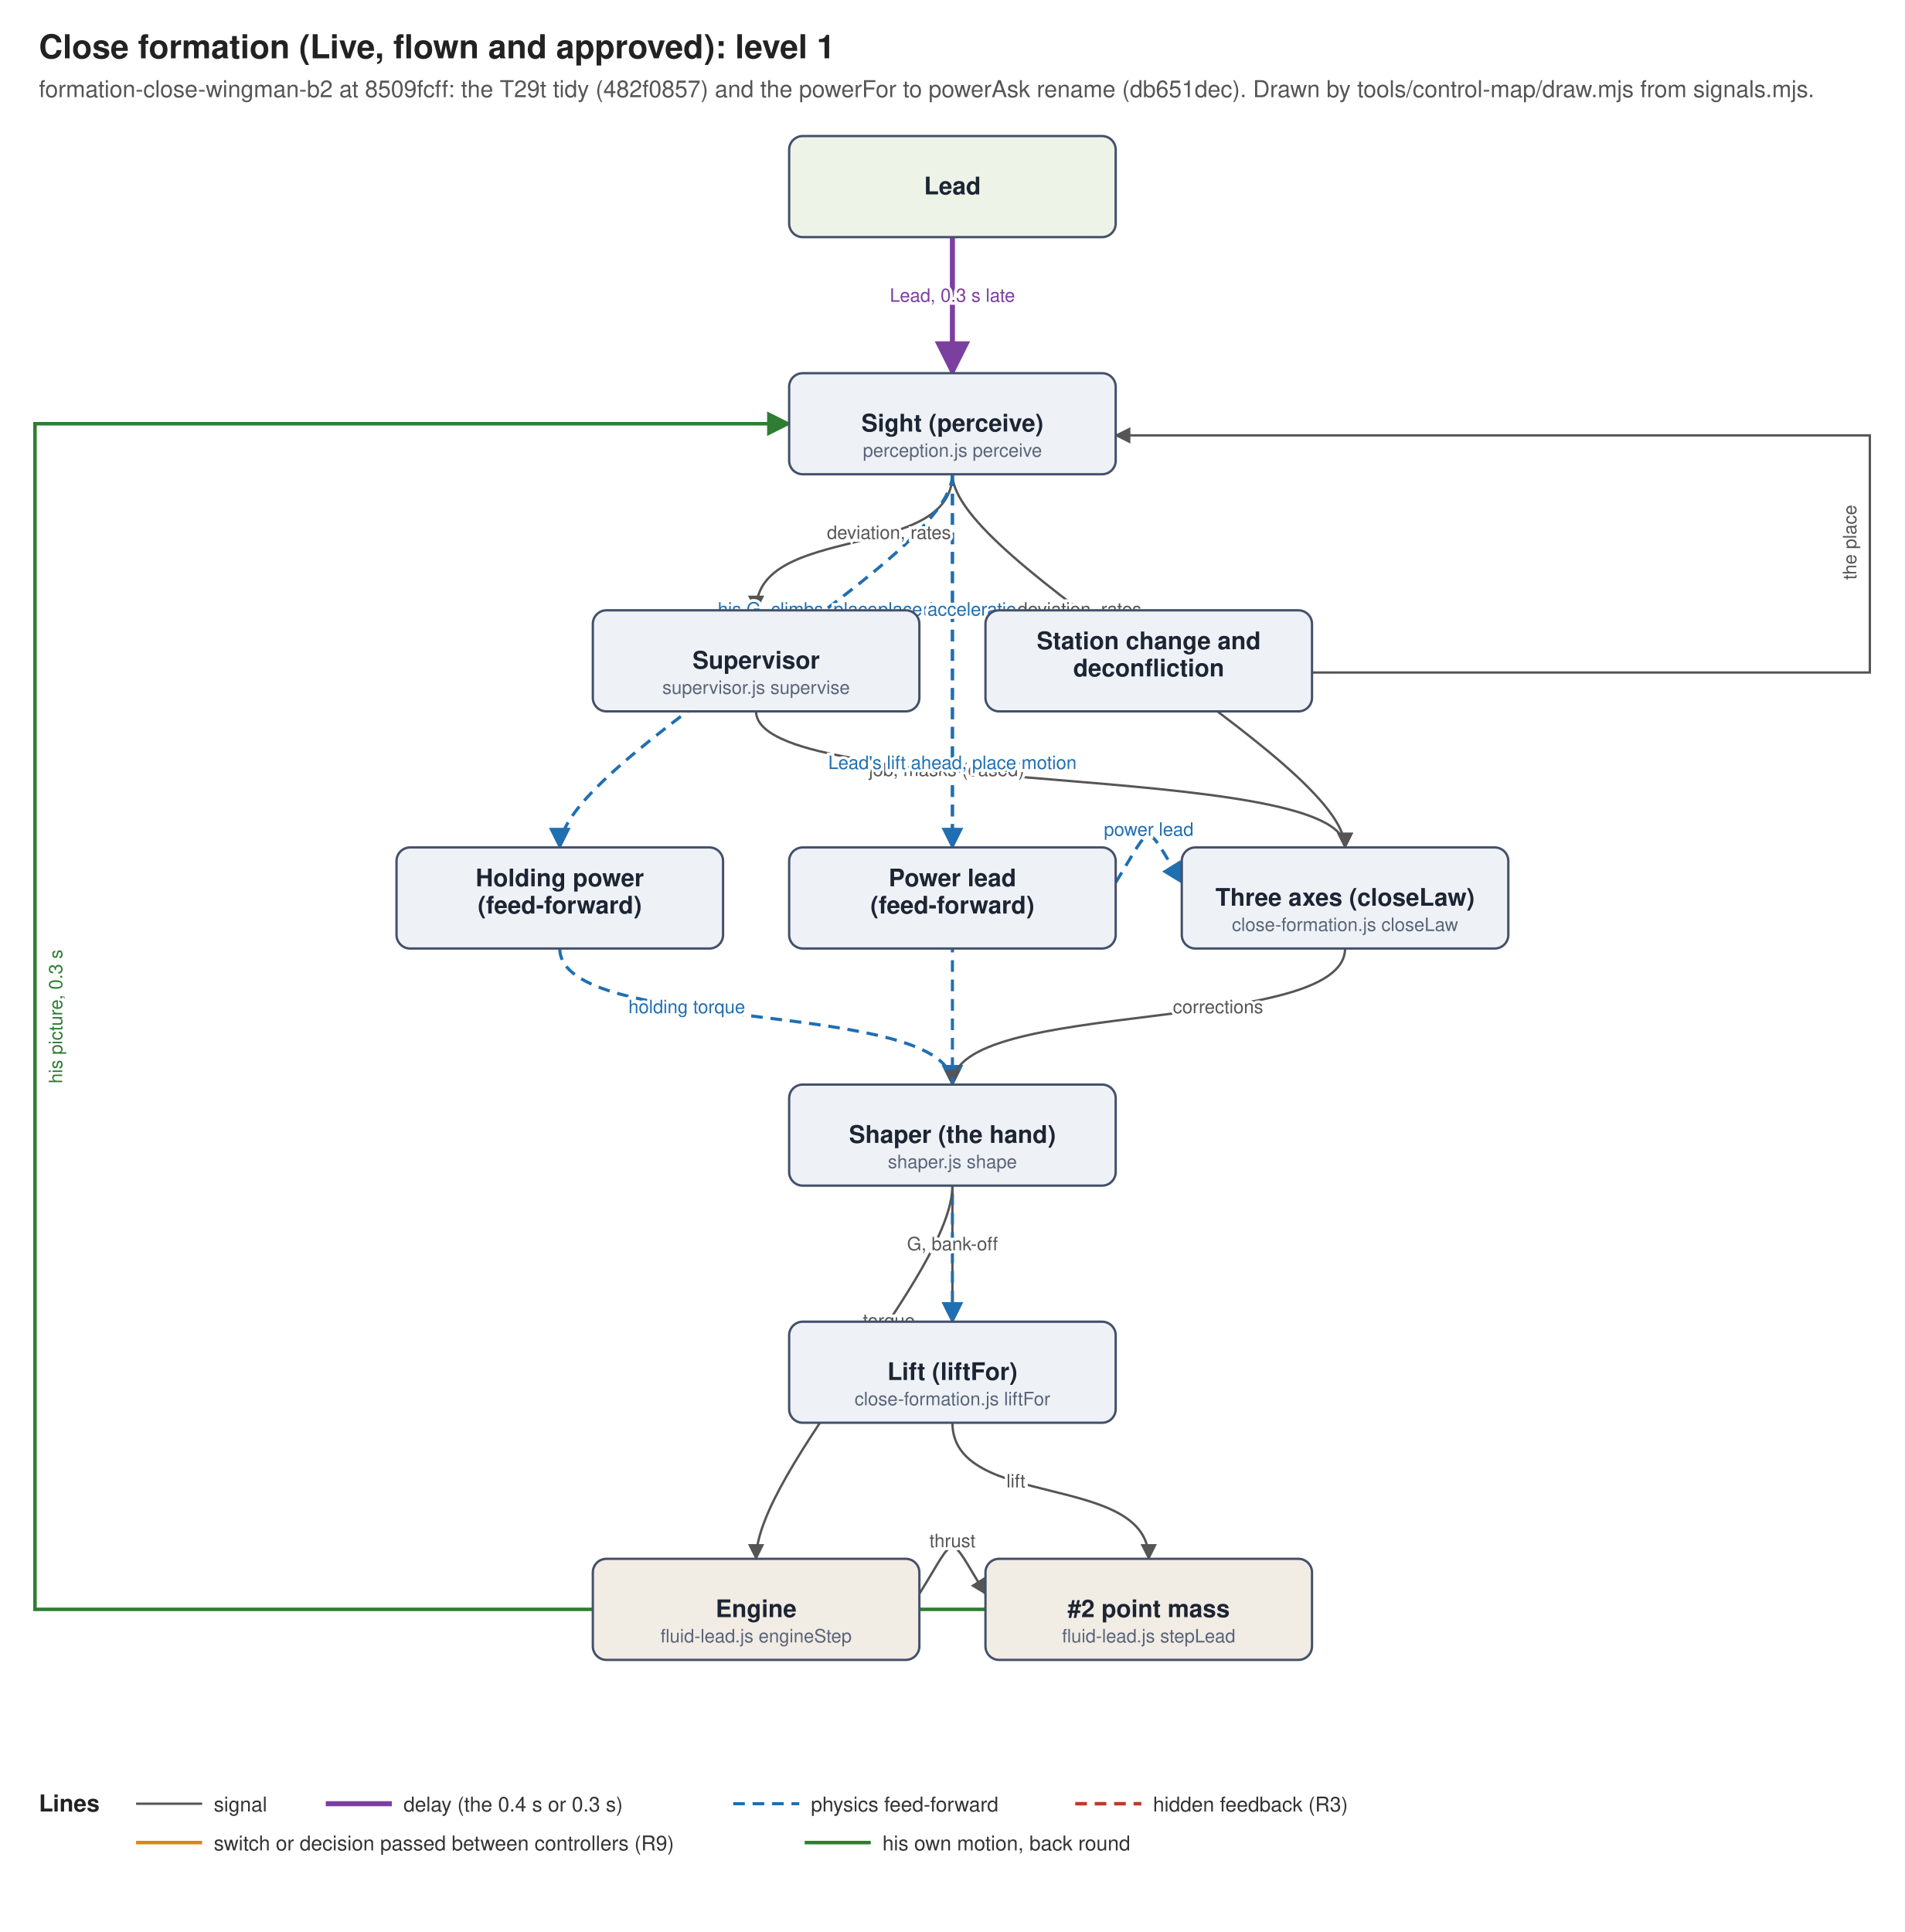
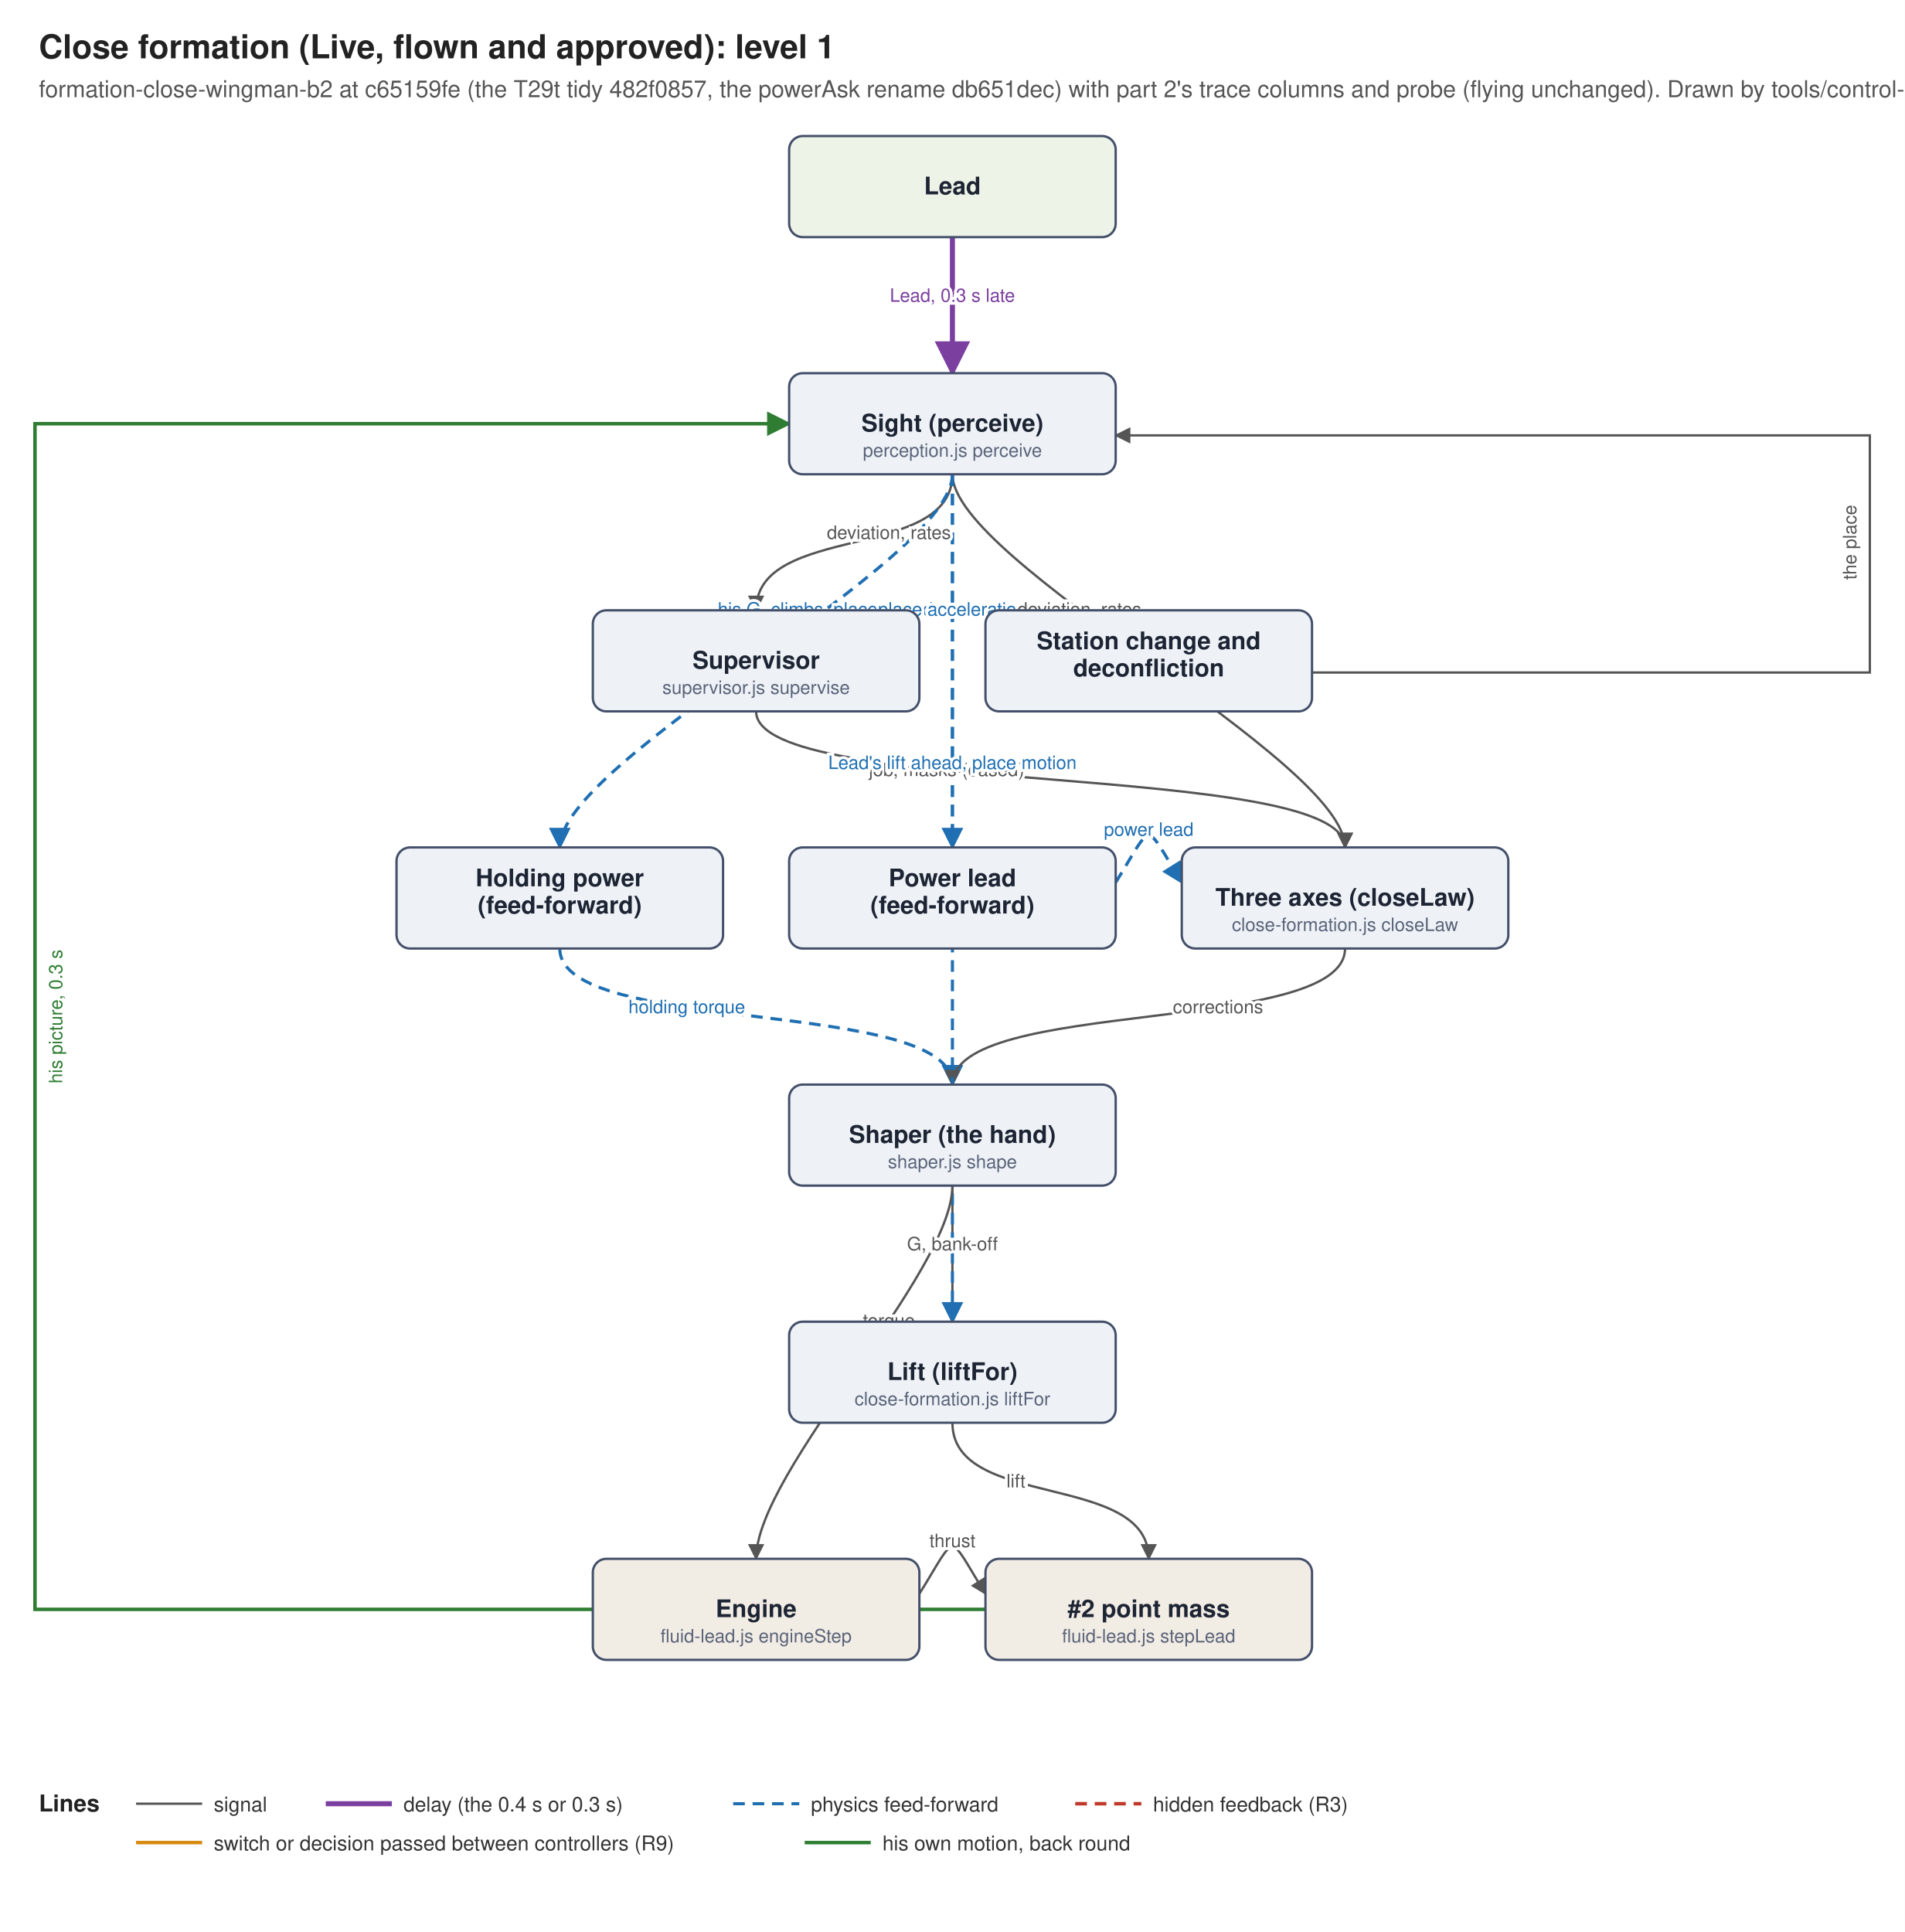
<svg xmlns="http://www.w3.org/2000/svg" viewBox="0 0 980 994" width="980" height="994" font-family="Helvetica, Arial, sans-serif">
  <rect width="100%" height="100%" fill="#ffffff" />
  <defs>
    <marker id="a-signal" viewBox="0 0 10 10" refX="9" refY="5" markerWidth="7" markerHeight="7" orient="auto-start-reverse">
      <path d="M0,0 L10,5 L0,10 z" fill="#555" />
    </marker>
    <marker id="a-delay" viewBox="0 0 10 10" refX="9" refY="5" markerWidth="7" markerHeight="7" orient="auto-start-reverse">
      <path d="M0,0 L10,5 L0,10 z" fill="#7b3fa0" />
    </marker>
    <marker id="a-ff" viewBox="0 0 10 10" refX="9" refY="5" markerWidth="7" markerHeight="7" orient="auto-start-reverse">
      <path d="M0,0 L10,5 L0,10 z" fill="#1f6fb2" />
    </marker>
    <marker id="a-hidden" viewBox="0 0 10 10" refX="9" refY="5" markerWidth="7" markerHeight="7" orient="auto-start-reverse">
      <path d="M0,0 L10,5 L0,10 z" fill="#c0392b" />
    </marker>
    <marker id="a-cross" viewBox="0 0 10 10" refX="9" refY="5" markerWidth="7" markerHeight="7" orient="auto-start-reverse">
      <path d="M0,0 L10,5 L0,10 z" fill="#d68910" />
    </marker>
    <marker id="a-feedback" viewBox="0 0 10 10" refX="9" refY="5" markerWidth="7" markerHeight="7" orient="auto-start-reverse">
      <path d="M0,0 L10,5 L0,10 z" fill="#2e7d32" />
    </marker>
  </defs>
  <text x="20" y="30" font-size="17" font-weight="bold" fill="#222">Close formation (Live, flown and approved): level 1</text>
-   <text x="20" y="50" font-size="12" fill="#555">formation-close-wingman-b2 at 8509fcff: the T29t tidy (482f0857) and the powerFor to powerAsk rename (db651dec). Drawn by tools/control-map/draw.mjs from signals.mjs.</text>
+   <text x="20" y="50" font-size="12" fill="#555">formation-close-wingman-b2 at c65159fe (the T29t tidy 482f0857, the powerAsk rename db651dec) with part 2's trace columns and probe (flying unchanged). Drawn by tools/control-map/draw.mjs from signals.mjs.</text>
  <path d="M490,122 C490,167 490,147 490,192" fill="none" stroke="#7b3fa0" stroke-width="2.6" marker-end="url(#a-delay)" />
  <path d="M490,244 C490,289 389,269 389,314" fill="none" stroke="#555" stroke-width="1.2" marker-end="url(#a-signal)" />
  <path d="M675,346 L962,346 L962,224 L574,224" fill="none" stroke="#555" stroke-width="1.2" marker-end="url(#a-signal)" />
  <path d="M389,366 C389,411 692,391 692,436" fill="none" stroke="#555" stroke-width="1.2" marker-end="url(#a-signal)" />
  <path d="M490,244 C490,289 288,391 288,436" fill="none" stroke="#1f6fb2" stroke-width="1.6" stroke-dasharray="6 4" marker-end="url(#a-ff)" />
  <path d="M490,244 C490,289 490,391 490,436" fill="none" stroke="#1f6fb2" stroke-width="1.6" stroke-dasharray="6 4" marker-end="url(#a-ff)" />
  <path d="M490,244 C490,289 692,391 692,436" fill="none" stroke="#555" stroke-width="1.2" marker-end="url(#a-signal)" />
  <path d="M288,488 C288,533 490,513 490,558" fill="none" stroke="#1f6fb2" stroke-width="1.6" stroke-dasharray="6 4" marker-end="url(#a-ff)" />
  <path d="M574,454 C594,422 588,422 608,454" fill="none" stroke="#1f6fb2" stroke-width="1.6" stroke-dasharray="6 4" marker-end="url(#a-ff)" />
  <path d="M692,488 C692,533 490,513 490,558" fill="none" stroke="#555" stroke-width="1.2" marker-end="url(#a-signal)" />
  <path d="M490,610 C490,655 490,635 490,680" fill="none" stroke="#555" stroke-width="1.2" marker-end="url(#a-signal)" />
  <path d="M490,244 C490,289 490,635 490,680" fill="none" stroke="#1f6fb2" stroke-width="1.6" stroke-dasharray="6 4" marker-end="url(#a-ff)" />
  <path d="M490,610 C490,655 389,757 389,802" fill="none" stroke="#555" stroke-width="1.2" marker-end="url(#a-signal)" />
  <path d="M490,732 C490,777 591,757 591,802" fill="none" stroke="#555" stroke-width="1.2" marker-end="url(#a-signal)" />
  <path d="M473,820 C493,788 487,788 507,820" fill="none" stroke="#555" stroke-width="1.2" marker-end="url(#a-signal)" />
  <path d="M507,828 L18,828 L18,218 L406,218" fill="none" stroke="#2e7d32" stroke-width="1.8" marker-end="url(#a-feedback)" />
  <text x="490" y="155.275" font-size="9.5" fill="#7b3fa0" text-anchor="middle" stroke="#ffffff" stroke-width="3" paint-order="stroke">Lead, 0.3 s late</text>
  <text x="457.331" y="277.275" font-size="9.5" fill="#555" text-anchor="middle" stroke="#ffffff" stroke-width="3" paint-order="stroke">deviation, rates</text>
  <text x="958" y="279" font-size="9.5" fill="#555" text-anchor="middle" transform="rotate(-90 958 279)" dy="-3">the place</text>
  <text x="487.007" y="399.275" font-size="9.5" fill="#555" text-anchor="middle" stroke="#ffffff" stroke-width="3" paint-order="stroke">job, masks (eased)</text>
  <text x="424.662" y="316.737" font-size="9.5" fill="#1f6fb2" text-anchor="middle" stroke="#ffffff" stroke-width="3" paint-order="stroke">his G, climbs, place speed</text>
  <text x="490" y="316.737" font-size="9.5" fill="#1f6fb2" text-anchor="middle" stroke="#ffffff" stroke-width="3" paint-order="stroke">place acceleration</text>
  <text x="555.338" y="316.737" font-size="9.5" fill="#555" text-anchor="middle" stroke="#ffffff" stroke-width="3" paint-order="stroke">deviation, rates</text>
  <text x="353.338" y="521.275" font-size="9.5" fill="#1f6fb2" text-anchor="middle" stroke="#ffffff" stroke-width="3" paint-order="stroke">holding torque</text>
  <text x="591" y="430" font-size="9.5" fill="#1f6fb2" text-anchor="middle" stroke="#ffffff" stroke-width="3" paint-order="stroke">power lead</text>
  <text x="626.662" y="521.275" font-size="9.5" fill="#555" text-anchor="middle" stroke="#ffffff" stroke-width="3" paint-order="stroke">corrections</text>
  <text x="490" y="643.275" font-size="9.5" fill="#555" text-anchor="middle" stroke="#ffffff" stroke-width="3" paint-order="stroke">G, bank-off</text>
  <text x="490" y="395.66" font-size="9.5" fill="#1f6fb2" text-anchor="middle" stroke="#ffffff" stroke-width="3" paint-order="stroke">Lead's lift ahead, place motion</text>
  <text x="457.331" y="682.737" font-size="9.5" fill="#555" text-anchor="middle" stroke="#ffffff" stroke-width="3" paint-order="stroke">torque</text>
  <text x="522.669" y="765.275" font-size="9.5" fill="#555" text-anchor="middle" stroke="#ffffff" stroke-width="3" paint-order="stroke">lift</text>
  <text x="490" y="796" font-size="9.5" fill="#555" text-anchor="middle" stroke="#ffffff" stroke-width="3" paint-order="stroke">thrust</text>
  <text x="22" y="523" font-size="9.5" fill="#2e7d32" text-anchor="middle" transform="rotate(-90 22 523)" dy="10">his picture, 0.3 s</text>
  <rect x="406" y="70" width="168" height="52" rx="7" fill="#eef3e8" stroke="#44506a" stroke-width="1.2" />
  <text x="490" y="100" font-size="12.5" font-weight="bold" text-anchor="middle" fill="#1d2433">Lead</text>
  <rect x="406" y="192" width="168" height="52" rx="7" fill="#eef2f7" stroke="#44506a" stroke-width="1.2" />
  <text x="490" y="222" font-size="12.5" font-weight="bold" text-anchor="middle" fill="#1d2433">Sight (perceive)</text>
  <text x="490" y="235" font-size="9.5" text-anchor="middle" fill="#5a6378">perception.js perceive</text>
  <rect x="305" y="314" width="168" height="52" rx="7" fill="#eef2f7" stroke="#44506a" stroke-width="1.2" />
  <text x="389" y="344" font-size="12.5" font-weight="bold" text-anchor="middle" fill="#1d2433">Supervisor</text>
  <text x="389" y="357" font-size="9.5" text-anchor="middle" fill="#5a6378">supervisor.js supervise</text>
  <rect x="507" y="314" width="168" height="52" rx="7" fill="#eef2f7" stroke="#44506a" stroke-width="1.2" />
  <text x="591" y="334" font-size="12.5" font-weight="bold" text-anchor="middle" fill="#1d2433">Station change and</text>
  <text x="591" y="348" font-size="12.5" font-weight="bold" text-anchor="middle" fill="#1d2433">deconfliction</text>
  <rect x="204" y="436" width="168" height="52" rx="7" fill="#eef2f7" stroke="#44506a" stroke-width="1.2" />
  <text x="288" y="456" font-size="12.5" font-weight="bold" text-anchor="middle" fill="#1d2433">Holding power</text>
  <text x="288" y="470" font-size="12.5" font-weight="bold" text-anchor="middle" fill="#1d2433">(feed-forward)</text>
  <rect x="406" y="436" width="168" height="52" rx="7" fill="#eef2f7" stroke="#44506a" stroke-width="1.2" />
  <text x="490" y="456" font-size="12.5" font-weight="bold" text-anchor="middle" fill="#1d2433">Power lead</text>
  <text x="490" y="470" font-size="12.5" font-weight="bold" text-anchor="middle" fill="#1d2433">(feed-forward)</text>
  <rect x="608" y="436" width="168" height="52" rx="7" fill="#eef2f7" stroke="#44506a" stroke-width="1.2" />
  <text x="692" y="466" font-size="12.5" font-weight="bold" text-anchor="middle" fill="#1d2433">Three axes (closeLaw)</text>
  <text x="692" y="479" font-size="9.5" text-anchor="middle" fill="#5a6378">close-formation.js closeLaw</text>
  <rect x="406" y="558" width="168" height="52" rx="7" fill="#eef2f7" stroke="#44506a" stroke-width="1.2" />
  <text x="490" y="588" font-size="12.5" font-weight="bold" text-anchor="middle" fill="#1d2433">Shaper (the hand)</text>
  <text x="490" y="601" font-size="9.5" text-anchor="middle" fill="#5a6378">shaper.js shape</text>
  <rect x="406" y="680" width="168" height="52" rx="7" fill="#eef2f7" stroke="#44506a" stroke-width="1.2" />
  <text x="490" y="710" font-size="12.5" font-weight="bold" text-anchor="middle" fill="#1d2433">Lift (liftFor)</text>
  <text x="490" y="723" font-size="9.5" text-anchor="middle" fill="#5a6378">close-formation.js liftFor</text>
  <rect x="305" y="802" width="168" height="52" rx="7" fill="#f1ece4" stroke="#44506a" stroke-width="1.2" />
  <text x="389" y="832" font-size="12.5" font-weight="bold" text-anchor="middle" fill="#1d2433">Engine</text>
  <text x="389" y="845" font-size="9.5" text-anchor="middle" fill="#5a6378">fluid-lead.js engineStep</text>
  <rect x="507" y="802" width="168" height="52" rx="7" fill="#f1ece4" stroke="#44506a" stroke-width="1.2" />
  <text x="591" y="832" font-size="12.5" font-weight="bold" text-anchor="middle" fill="#1d2433">#2 point mass</text>
  <text x="591" y="845" font-size="9.5" text-anchor="middle" fill="#5a6378">fluid-lead.js stepLead</text>
  <text x="20" y="932" font-size="12" font-weight="bold" fill="#222">Lines</text>
  <line x1="70" y1="928" x2="104" y2="928" stroke="#555" stroke-width="1.2" />
  <text x="110" y="932" font-size="10.5" fill="#333">signal</text>
  <line x1="167.6" y1="928" x2="201.6" y2="928" stroke="#7b3fa0" stroke-width="2.6" />
  <text x="207.6" y="932" font-size="10.5" fill="#333">delay (the 0.4 s or 0.3 s)</text>
  <line x1="377.2" y1="928" x2="411.2" y2="928" stroke="#1f6fb2" stroke-width="1.6" stroke-dasharray="6 4" />
  <text x="417.2" y="932" font-size="10.5" fill="#333">physics feed-forward</text>
  <line x1="553.2" y1="928" x2="587.2" y2="928" stroke="#c0392b" stroke-width="1.8" stroke-dasharray="6 4" />
  <text x="593.2" y="932" font-size="10.5" fill="#333">hidden feedback (R3)</text>
  <line x1="70" y1="948" x2="104" y2="948" stroke="#d68910" stroke-width="1.8" />
  <text x="110" y="952" font-size="10.5" fill="#333">switch or decision passed between controllers (R9)</text>
  <line x1="414" y1="948" x2="448" y2="948" stroke="#2e7d32" stroke-width="1.8" />
  <text x="454" y="952" font-size="10.5" fill="#333">his own motion, back round</text>
</svg>
